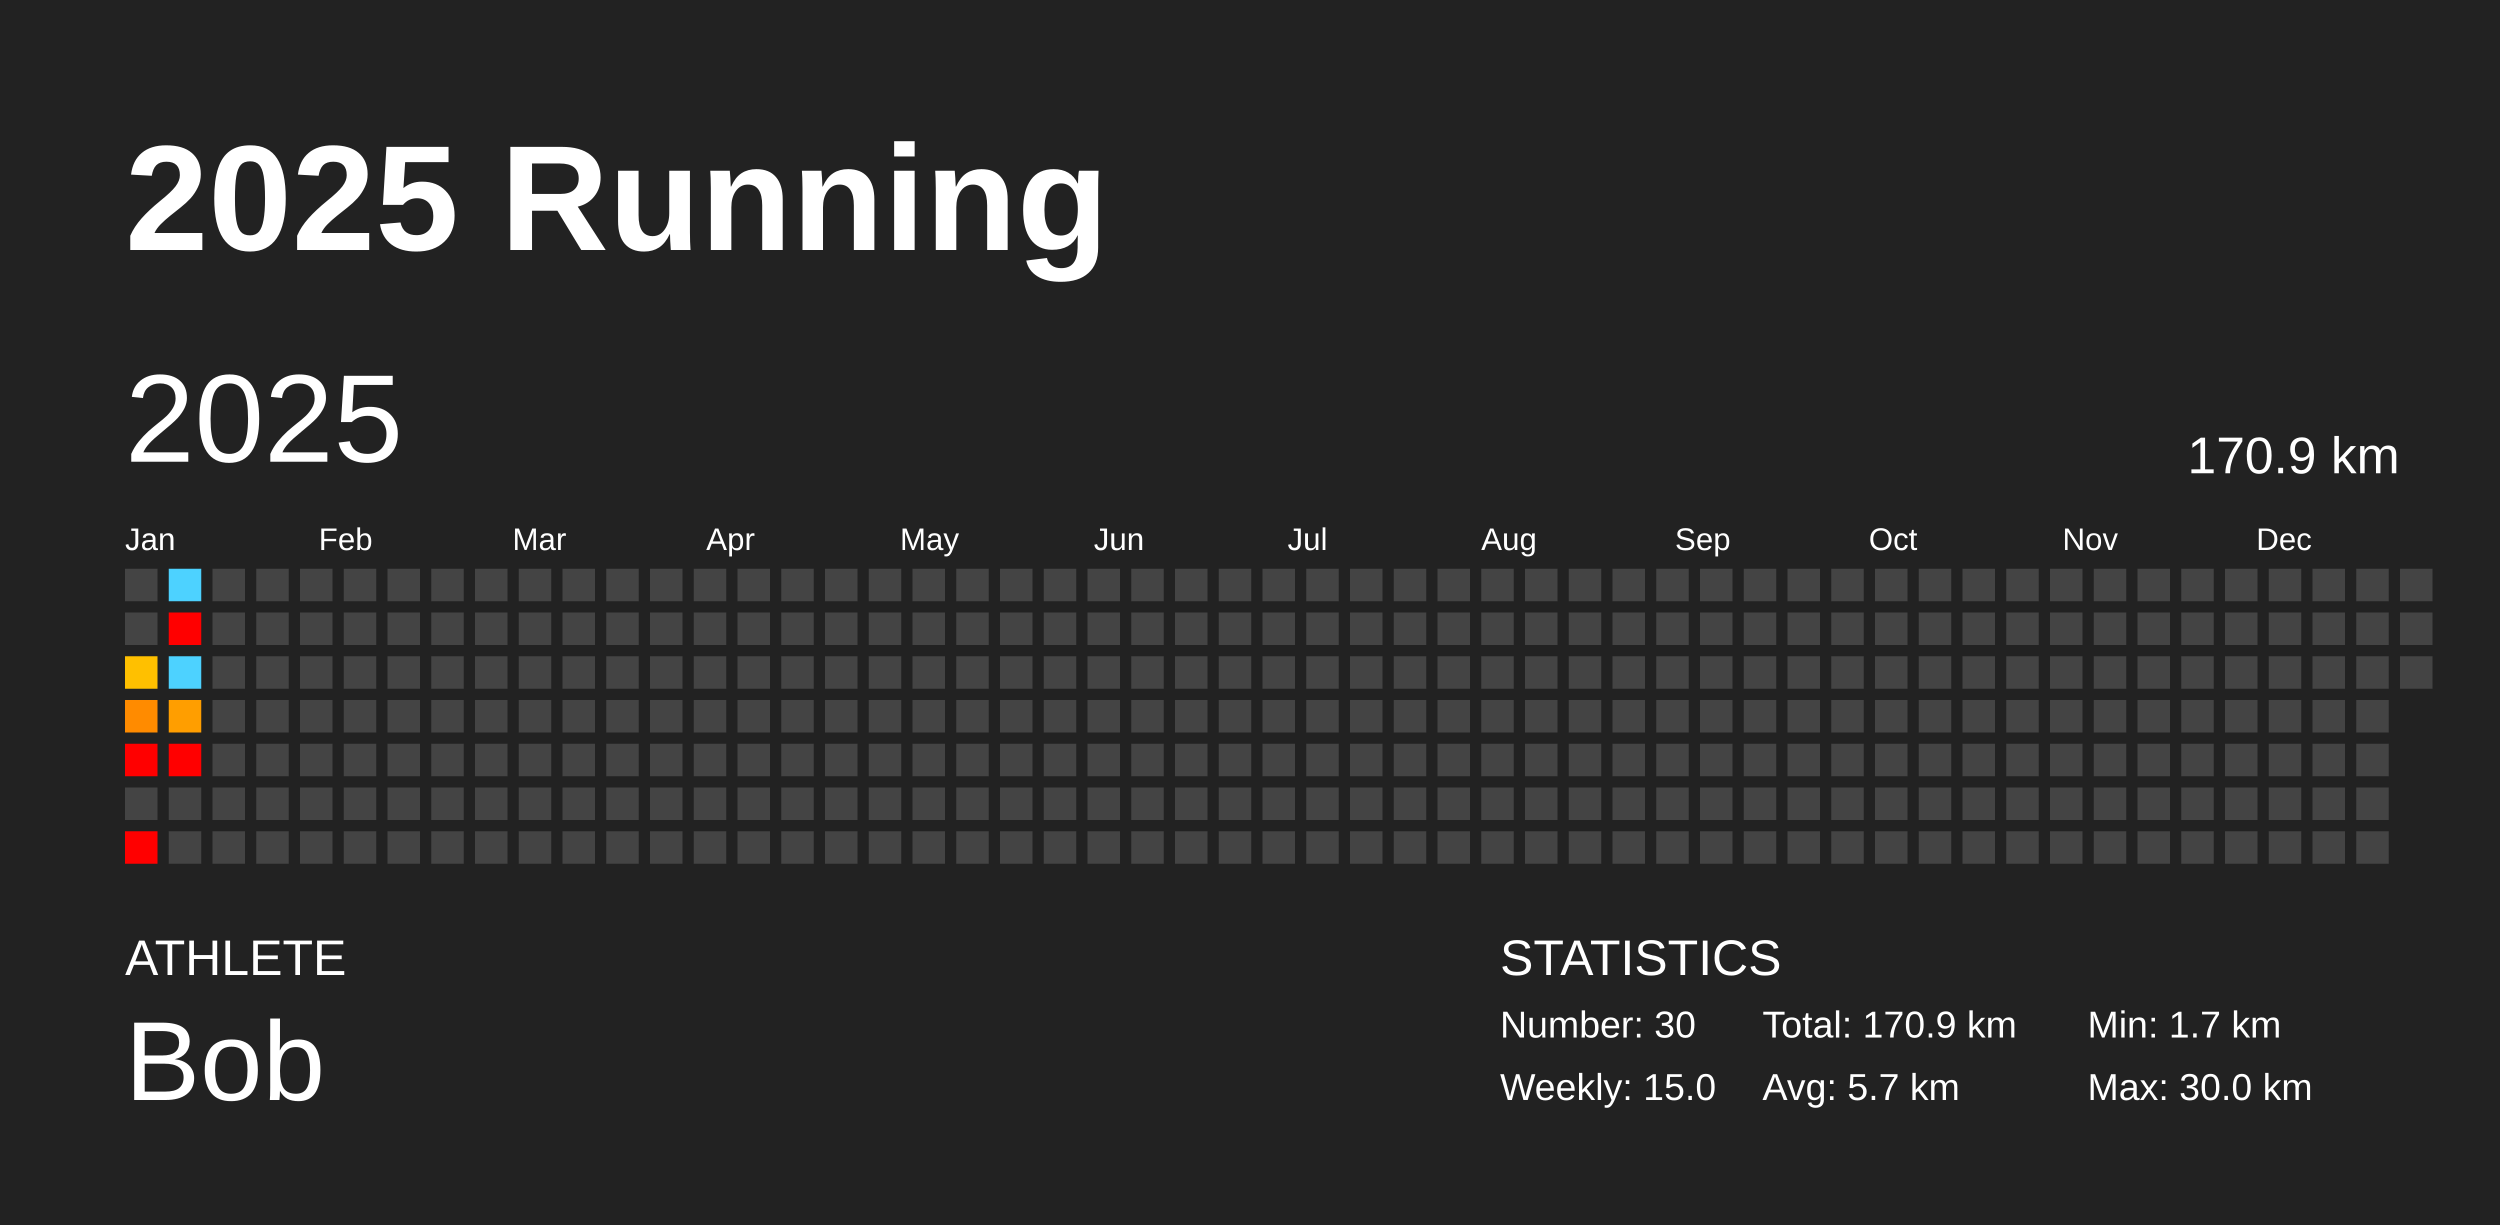
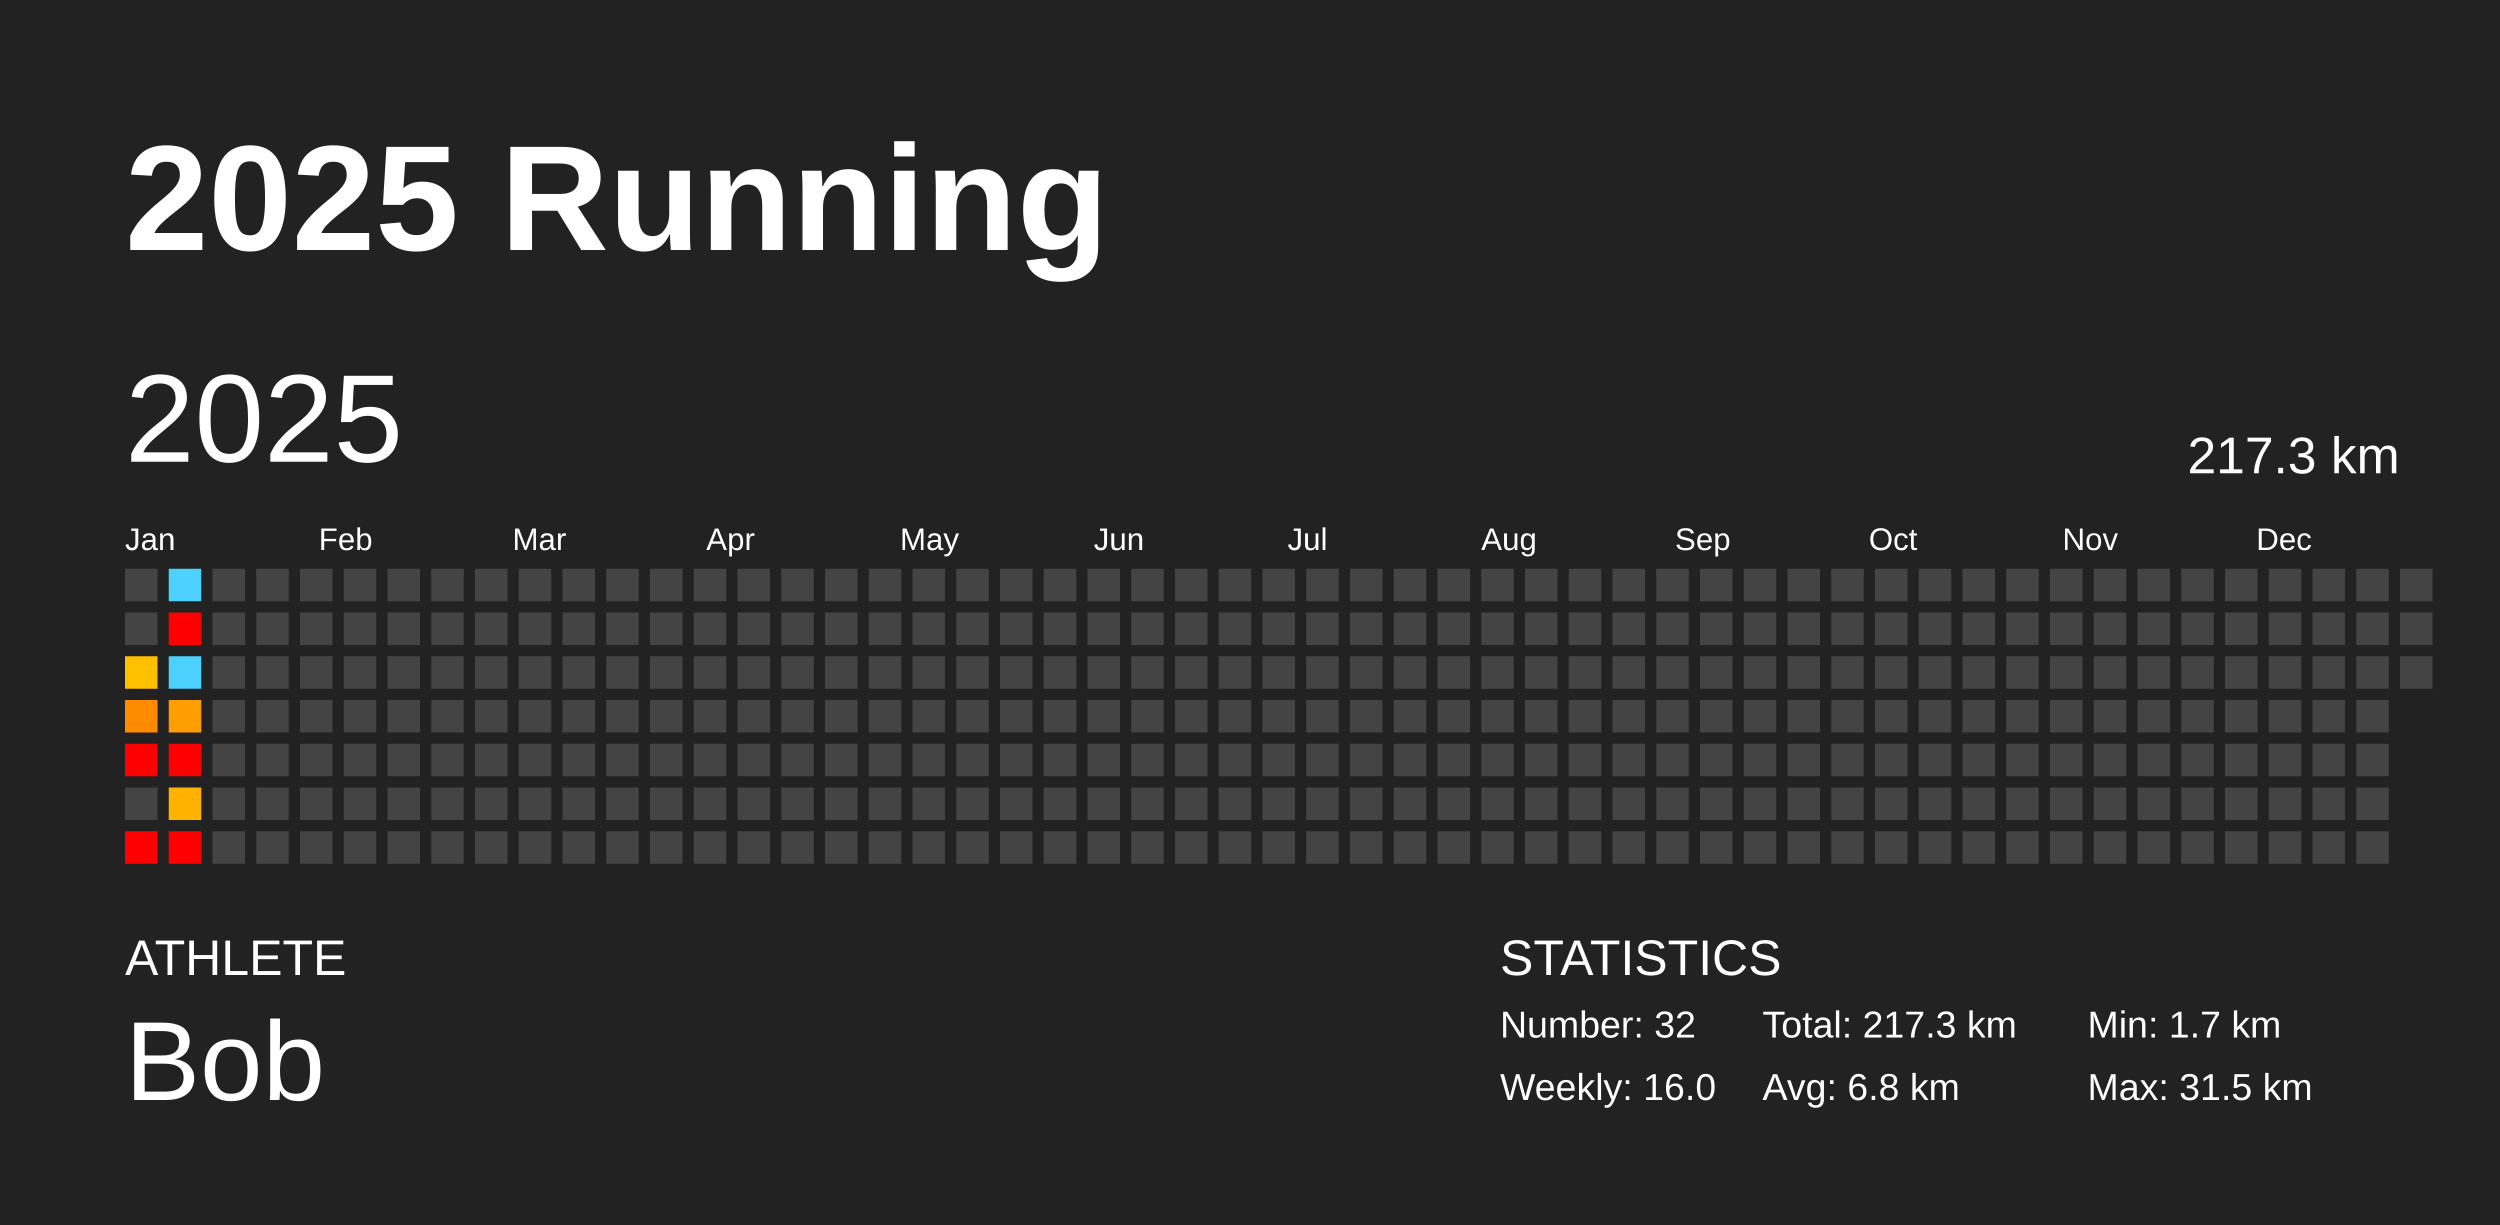
<svg xmlns="http://www.w3.org/2000/svg" baseProfile="full" height="98mm" version="1.1" viewBox="0,0,200,98" width="200mm">
  <defs />
  <rect fill="#222222" height="98" width="200" x="0" y="0" />
  <text fill="#FFFFFF" style="font-size:12px; font-family:Arial; font-weight:bold;" x="10" y="20">2025 Running</text>
  <text fill="#FFFFFF" style="font-size:4px; font-family:Arial" x="10" y="78">ATHLETE</text>
  <text fill="#FFFFFF" style="font-size:9px; font-family:Arial" x="10" y="88">Bob</text>
  <text fill="#FFFFFF" style="font-size:4px; font-family:Arial" x="120" y="78">STATISTICS</text>
-   <text fill="#FFFFFF" style="font-size:3px; font-family:Arial" x="120" y="83">Number: 30</text>
-   <text fill="#FFFFFF" style="font-size:3px; font-family:Arial" x="120" y="88">Weekly: 15.0</text>
-   <text fill="#FFFFFF" style="font-size:3px; font-family:Arial" x="141" y="83">Total: 170.9 km</text>
-   <text fill="#FFFFFF" style="font-size:3px; font-family:Arial" x="141" y="88">Avg: 5.7 km</text>
+   <text fill="#FFFFFF" style="font-size:3px; font-family:Arial" x="120" y="83">Number: 32</text>
+   <text fill="#FFFFFF" style="font-size:3px; font-family:Arial" x="120" y="88">Weekly: 16.0</text>
+   <text fill="#FFFFFF" style="font-size:3px; font-family:Arial" x="141" y="83">Total: 217.3 km</text>
+   <text fill="#FFFFFF" style="font-size:3px; font-family:Arial" x="141" y="88">Avg: 6.8 km</text>
  <text fill="#FFFFFF" style="font-size:3px; font-family:Arial" x="167" y="83">Min: 1.7 km</text>
-   <text fill="#FFFFFF" style="font-size:3px; font-family:Arial" x="167" y="88">Max: 30.0 km</text>
+   <text fill="#FFFFFF" style="font-size:3px; font-family:Arial" x="167" y="88">Max: 31.5 km</text>
  <text dominant-baseline="hanging" fill="#FFFFFF" style="font-size:10.0px; font-family:Arial;" x="10" y="30">2025</text>
-   <text dominant-baseline="hanging" fill="#FFFFFF" style="font-size:4.125px; font-family:Arial;" x="175" y="35">170.9 km</text>
+   <text dominant-baseline="hanging" fill="#FFFFFF" style="font-size:4.125px; font-family:Arial;" x="175" y="35">217.3 km</text>
  <text fill="#FFFFFF" style="font-size:2.5px; font-family:Arial" x="10.0" y="44">Jan</text>
  <text fill="#FFFFFF" style="font-size:2.5px; font-family:Arial" x="25.5" y="44">Feb</text>
  <text fill="#FFFFFF" style="font-size:2.5px; font-family:Arial" x="41.0" y="44">Mar</text>
  <text fill="#FFFFFF" style="font-size:2.5px; font-family:Arial" x="56.5" y="44">Apr</text>
  <text fill="#FFFFFF" style="font-size:2.5px; font-family:Arial" x="72.0" y="44">May</text>
  <text fill="#FFFFFF" style="font-size:2.5px; font-family:Arial" x="87.5" y="44">Jun</text>
  <text fill="#FFFFFF" style="font-size:2.5px; font-family:Arial" x="103.0" y="44">Jul</text>
  <text fill="#FFFFFF" style="font-size:2.5px; font-family:Arial" x="118.5" y="44">Aug</text>
  <text fill="#FFFFFF" style="font-size:2.5px; font-family:Arial" x="134.0" y="44">Sep</text>
  <text fill="#FFFFFF" style="font-size:2.5px; font-family:Arial" x="149.5" y="44">Oct</text>
  <text fill="#FFFFFF" style="font-size:2.5px; font-family:Arial" x="165.0" y="44">Nov</text>
  <text fill="#FFFFFF" style="font-size:2.5px; font-family:Arial" x="180.5" y="44">Dec</text>
  <rect fill="#444444" height="2.6" width="2.6" x="10.0" y="45.5" />
  <rect fill="#444444" height="2.6" width="2.6" x="10.0" y="49.0" />
  <rect fill="#ffc000" height="2.6" width="2.6" x="10.0" y="52.5" />
  <rect fill="#ff8b00" height="2.6" width="2.6" x="10.0" y="56.0" />
  <rect fill="red" height="2.6" width="2.6" x="10.0" y="59.5" />
  <rect fill="#444444" height="2.6" width="2.6" x="10.0" y="63.0" />
  <rect fill="red" height="2.6" width="2.6" x="10.0" y="66.5" />
  <rect fill="#4dd2ff" height="2.6" width="2.6" x="13.5" y="45.5" />
  <rect fill="red" height="2.6" width="2.6" x="13.5" y="49.0" />
  <rect fill="#4dd2ff" height="2.6" width="2.6" x="13.5" y="52.5" />
  <rect fill="#ff9e00" height="2.6" width="2.6" x="13.5" y="56.0" />
  <rect fill="red" height="2.6" width="2.6" x="13.5" y="59.5" />
-   <rect fill="#444444" height="2.6" width="2.6" x="13.5" y="63.0" />
-   <rect fill="#444444" height="2.6" width="2.6" x="13.5" y="66.5" />
+   <rect fill="#ffb300" height="2.6" width="2.6" x="13.5" y="63.0" />
+   <rect fill="red" height="2.6" width="2.6" x="13.5" y="66.5" />
  <rect fill="#444444" height="2.6" width="2.6" x="17.0" y="45.5" />
  <rect fill="#444444" height="2.6" width="2.6" x="17.0" y="49.0" />
  <rect fill="#444444" height="2.6" width="2.6" x="17.0" y="52.5" />
  <rect fill="#444444" height="2.6" width="2.6" x="17.0" y="56.0" />
  <rect fill="#444444" height="2.6" width="2.6" x="17.0" y="59.5" />
  <rect fill="#444444" height="2.6" width="2.6" x="17.0" y="63.0" />
  <rect fill="#444444" height="2.6" width="2.6" x="17.0" y="66.5" />
  <rect fill="#444444" height="2.6" width="2.6" x="20.5" y="45.5" />
  <rect fill="#444444" height="2.6" width="2.6" x="20.5" y="49.0" />
  <rect fill="#444444" height="2.6" width="2.6" x="20.5" y="52.5" />
  <rect fill="#444444" height="2.6" width="2.6" x="20.5" y="56.0" />
  <rect fill="#444444" height="2.6" width="2.6" x="20.5" y="59.5" />
  <rect fill="#444444" height="2.6" width="2.6" x="20.5" y="63.0" />
  <rect fill="#444444" height="2.6" width="2.6" x="20.5" y="66.5" />
  <rect fill="#444444" height="2.6" width="2.6" x="24.0" y="45.5" />
  <rect fill="#444444" height="2.6" width="2.6" x="24.0" y="49.0" />
  <rect fill="#444444" height="2.6" width="2.6" x="24.0" y="52.5" />
  <rect fill="#444444" height="2.6" width="2.6" x="24.0" y="56.0" />
  <rect fill="#444444" height="2.6" width="2.6" x="24.0" y="59.5" />
  <rect fill="#444444" height="2.6" width="2.6" x="24.0" y="63.0" />
  <rect fill="#444444" height="2.6" width="2.6" x="24.0" y="66.5" />
  <rect fill="#444444" height="2.6" width="2.6" x="27.5" y="45.5" />
  <rect fill="#444444" height="2.6" width="2.6" x="27.5" y="49.0" />
  <rect fill="#444444" height="2.6" width="2.6" x="27.5" y="52.5" />
  <rect fill="#444444" height="2.6" width="2.6" x="27.5" y="56.0" />
  <rect fill="#444444" height="2.6" width="2.6" x="27.5" y="59.5" />
  <rect fill="#444444" height="2.6" width="2.6" x="27.5" y="63.0" />
  <rect fill="#444444" height="2.6" width="2.6" x="27.5" y="66.5" />
  <rect fill="#444444" height="2.6" width="2.6" x="31.0" y="45.5" />
  <rect fill="#444444" height="2.6" width="2.6" x="31.0" y="49.0" />
  <rect fill="#444444" height="2.6" width="2.6" x="31.0" y="52.5" />
  <rect fill="#444444" height="2.6" width="2.6" x="31.0" y="56.0" />
  <rect fill="#444444" height="2.6" width="2.6" x="31.0" y="59.5" />
  <rect fill="#444444" height="2.6" width="2.6" x="31.0" y="63.0" />
  <rect fill="#444444" height="2.6" width="2.6" x="31.0" y="66.5" />
  <rect fill="#444444" height="2.6" width="2.6" x="34.5" y="45.5" />
  <rect fill="#444444" height="2.6" width="2.6" x="34.5" y="49.0" />
  <rect fill="#444444" height="2.6" width="2.6" x="34.5" y="52.5" />
  <rect fill="#444444" height="2.6" width="2.6" x="34.5" y="56.0" />
  <rect fill="#444444" height="2.6" width="2.6" x="34.5" y="59.5" />
  <rect fill="#444444" height="2.6" width="2.6" x="34.5" y="63.0" />
  <rect fill="#444444" height="2.6" width="2.6" x="34.5" y="66.5" />
  <rect fill="#444444" height="2.6" width="2.6" x="38.0" y="45.5" />
  <rect fill="#444444" height="2.6" width="2.6" x="38.0" y="49.0" />
  <rect fill="#444444" height="2.6" width="2.6" x="38.0" y="52.5" />
  <rect fill="#444444" height="2.6" width="2.6" x="38.0" y="56.0" />
  <rect fill="#444444" height="2.6" width="2.6" x="38.0" y="59.5" />
  <rect fill="#444444" height="2.6" width="2.6" x="38.0" y="63.0" />
  <rect fill="#444444" height="2.6" width="2.6" x="38.0" y="66.5" />
  <rect fill="#444444" height="2.6" width="2.6" x="41.5" y="45.5" />
  <rect fill="#444444" height="2.6" width="2.6" x="41.5" y="49.0" />
  <rect fill="#444444" height="2.6" width="2.6" x="41.5" y="52.5" />
  <rect fill="#444444" height="2.6" width="2.6" x="41.5" y="56.0" />
  <rect fill="#444444" height="2.6" width="2.6" x="41.5" y="59.5" />
  <rect fill="#444444" height="2.6" width="2.6" x="41.5" y="63.0" />
  <rect fill="#444444" height="2.6" width="2.6" x="41.5" y="66.5" />
  <rect fill="#444444" height="2.6" width="2.6" x="45.0" y="45.5" />
  <rect fill="#444444" height="2.6" width="2.6" x="45.0" y="49.0" />
  <rect fill="#444444" height="2.6" width="2.6" x="45.0" y="52.5" />
  <rect fill="#444444" height="2.6" width="2.6" x="45.0" y="56.0" />
  <rect fill="#444444" height="2.6" width="2.6" x="45.0" y="59.5" />
  <rect fill="#444444" height="2.6" width="2.6" x="45.0" y="63.0" />
  <rect fill="#444444" height="2.6" width="2.6" x="45.0" y="66.5" />
  <rect fill="#444444" height="2.6" width="2.6" x="48.5" y="45.5" />
  <rect fill="#444444" height="2.6" width="2.6" x="48.5" y="49.0" />
  <rect fill="#444444" height="2.6" width="2.6" x="48.5" y="52.5" />
  <rect fill="#444444" height="2.6" width="2.6" x="48.5" y="56.0" />
  <rect fill="#444444" height="2.6" width="2.6" x="48.5" y="59.5" />
  <rect fill="#444444" height="2.6" width="2.6" x="48.5" y="63.0" />
  <rect fill="#444444" height="2.6" width="2.6" x="48.5" y="66.5" />
  <rect fill="#444444" height="2.6" width="2.6" x="52.0" y="45.5" />
  <rect fill="#444444" height="2.6" width="2.6" x="52.0" y="49.0" />
  <rect fill="#444444" height="2.6" width="2.6" x="52.0" y="52.5" />
  <rect fill="#444444" height="2.6" width="2.6" x="52.0" y="56.0" />
  <rect fill="#444444" height="2.6" width="2.6" x="52.0" y="59.5" />
  <rect fill="#444444" height="2.6" width="2.6" x="52.0" y="63.0" />
  <rect fill="#444444" height="2.6" width="2.6" x="52.0" y="66.5" />
  <rect fill="#444444" height="2.6" width="2.6" x="55.5" y="45.5" />
  <rect fill="#444444" height="2.6" width="2.6" x="55.5" y="49.0" />
  <rect fill="#444444" height="2.6" width="2.6" x="55.5" y="52.5" />
  <rect fill="#444444" height="2.6" width="2.6" x="55.5" y="56.0" />
  <rect fill="#444444" height="2.6" width="2.6" x="55.5" y="59.5" />
  <rect fill="#444444" height="2.6" width="2.6" x="55.5" y="63.0" />
  <rect fill="#444444" height="2.6" width="2.6" x="55.5" y="66.5" />
  <rect fill="#444444" height="2.6" width="2.6" x="59.0" y="45.5" />
  <rect fill="#444444" height="2.6" width="2.6" x="59.0" y="49.0" />
  <rect fill="#444444" height="2.6" width="2.6" x="59.0" y="52.5" />
  <rect fill="#444444" height="2.6" width="2.6" x="59.0" y="56.0" />
  <rect fill="#444444" height="2.6" width="2.6" x="59.0" y="59.5" />
  <rect fill="#444444" height="2.6" width="2.6" x="59.0" y="63.0" />
  <rect fill="#444444" height="2.6" width="2.6" x="59.0" y="66.5" />
  <rect fill="#444444" height="2.6" width="2.6" x="62.5" y="45.5" />
  <rect fill="#444444" height="2.6" width="2.6" x="62.5" y="49.0" />
  <rect fill="#444444" height="2.6" width="2.6" x="62.5" y="52.5" />
  <rect fill="#444444" height="2.6" width="2.6" x="62.5" y="56.0" />
  <rect fill="#444444" height="2.6" width="2.6" x="62.5" y="59.5" />
  <rect fill="#444444" height="2.6" width="2.6" x="62.5" y="63.0" />
  <rect fill="#444444" height="2.6" width="2.6" x="62.5" y="66.5" />
  <rect fill="#444444" height="2.6" width="2.6" x="66.0" y="45.5" />
  <rect fill="#444444" height="2.6" width="2.6" x="66.0" y="49.0" />
  <rect fill="#444444" height="2.6" width="2.6" x="66.0" y="52.5" />
  <rect fill="#444444" height="2.6" width="2.6" x="66.0" y="56.0" />
  <rect fill="#444444" height="2.6" width="2.6" x="66.0" y="59.5" />
  <rect fill="#444444" height="2.6" width="2.6" x="66.0" y="63.0" />
  <rect fill="#444444" height="2.6" width="2.6" x="66.0" y="66.5" />
  <rect fill="#444444" height="2.6" width="2.6" x="69.5" y="45.5" />
  <rect fill="#444444" height="2.6" width="2.6" x="69.5" y="49.0" />
  <rect fill="#444444" height="2.6" width="2.6" x="69.5" y="52.5" />
  <rect fill="#444444" height="2.6" width="2.6" x="69.5" y="56.0" />
  <rect fill="#444444" height="2.6" width="2.6" x="69.5" y="59.5" />
  <rect fill="#444444" height="2.6" width="2.6" x="69.5" y="63.0" />
  <rect fill="#444444" height="2.6" width="2.6" x="69.5" y="66.5" />
  <rect fill="#444444" height="2.6" width="2.6" x="73.0" y="45.5" />
  <rect fill="#444444" height="2.6" width="2.6" x="73.0" y="49.0" />
  <rect fill="#444444" height="2.6" width="2.6" x="73.0" y="52.5" />
  <rect fill="#444444" height="2.6" width="2.6" x="73.0" y="56.0" />
  <rect fill="#444444" height="2.6" width="2.6" x="73.0" y="59.5" />
  <rect fill="#444444" height="2.6" width="2.6" x="73.0" y="63.0" />
  <rect fill="#444444" height="2.6" width="2.6" x="73.0" y="66.5" />
  <rect fill="#444444" height="2.6" width="2.6" x="76.5" y="45.5" />
  <rect fill="#444444" height="2.6" width="2.6" x="76.5" y="49.0" />
  <rect fill="#444444" height="2.6" width="2.6" x="76.5" y="52.5" />
  <rect fill="#444444" height="2.6" width="2.6" x="76.5" y="56.0" />
  <rect fill="#444444" height="2.6" width="2.6" x="76.5" y="59.5" />
  <rect fill="#444444" height="2.6" width="2.6" x="76.5" y="63.0" />
  <rect fill="#444444" height="2.6" width="2.6" x="76.5" y="66.5" />
  <rect fill="#444444" height="2.6" width="2.6" x="80.0" y="45.5" />
  <rect fill="#444444" height="2.6" width="2.6" x="80.0" y="49.0" />
  <rect fill="#444444" height="2.6" width="2.6" x="80.0" y="52.5" />
  <rect fill="#444444" height="2.6" width="2.6" x="80.0" y="56.0" />
  <rect fill="#444444" height="2.6" width="2.6" x="80.0" y="59.5" />
  <rect fill="#444444" height="2.6" width="2.6" x="80.0" y="63.0" />
  <rect fill="#444444" height="2.6" width="2.6" x="80.0" y="66.5" />
  <rect fill="#444444" height="2.6" width="2.6" x="83.5" y="45.5" />
  <rect fill="#444444" height="2.6" width="2.6" x="83.5" y="49.0" />
  <rect fill="#444444" height="2.6" width="2.6" x="83.5" y="52.5" />
  <rect fill="#444444" height="2.6" width="2.6" x="83.5" y="56.0" />
  <rect fill="#444444" height="2.6" width="2.6" x="83.5" y="59.5" />
  <rect fill="#444444" height="2.6" width="2.6" x="83.5" y="63.0" />
  <rect fill="#444444" height="2.6" width="2.6" x="83.5" y="66.5" />
  <rect fill="#444444" height="2.6" width="2.6" x="87.0" y="45.5" />
  <rect fill="#444444" height="2.6" width="2.6" x="87.0" y="49.0" />
  <rect fill="#444444" height="2.6" width="2.6" x="87.0" y="52.5" />
  <rect fill="#444444" height="2.6" width="2.6" x="87.0" y="56.0" />
  <rect fill="#444444" height="2.6" width="2.6" x="87.0" y="59.5" />
  <rect fill="#444444" height="2.6" width="2.6" x="87.0" y="63.0" />
  <rect fill="#444444" height="2.6" width="2.6" x="87.0" y="66.5" />
  <rect fill="#444444" height="2.6" width="2.6" x="90.5" y="45.5" />
  <rect fill="#444444" height="2.6" width="2.6" x="90.5" y="49.0" />
  <rect fill="#444444" height="2.6" width="2.6" x="90.5" y="52.5" />
  <rect fill="#444444" height="2.6" width="2.6" x="90.5" y="56.0" />
  <rect fill="#444444" height="2.6" width="2.6" x="90.5" y="59.5" />
  <rect fill="#444444" height="2.6" width="2.6" x="90.5" y="63.0" />
  <rect fill="#444444" height="2.6" width="2.6" x="90.5" y="66.5" />
  <rect fill="#444444" height="2.6" width="2.6" x="94.0" y="45.5" />
  <rect fill="#444444" height="2.6" width="2.6" x="94.0" y="49.0" />
  <rect fill="#444444" height="2.6" width="2.6" x="94.0" y="52.5" />
  <rect fill="#444444" height="2.6" width="2.6" x="94.0" y="56.0" />
  <rect fill="#444444" height="2.6" width="2.6" x="94.0" y="59.5" />
  <rect fill="#444444" height="2.6" width="2.6" x="94.0" y="63.0" />
  <rect fill="#444444" height="2.6" width="2.6" x="94.0" y="66.5" />
  <rect fill="#444444" height="2.6" width="2.6" x="97.5" y="45.5" />
  <rect fill="#444444" height="2.6" width="2.6" x="97.5" y="49.0" />
  <rect fill="#444444" height="2.6" width="2.6" x="97.5" y="52.5" />
  <rect fill="#444444" height="2.6" width="2.6" x="97.5" y="56.0" />
  <rect fill="#444444" height="2.6" width="2.6" x="97.5" y="59.5" />
  <rect fill="#444444" height="2.6" width="2.6" x="97.5" y="63.0" />
  <rect fill="#444444" height="2.6" width="2.6" x="97.5" y="66.5" />
  <rect fill="#444444" height="2.6" width="2.6" x="101.0" y="45.5" />
  <rect fill="#444444" height="2.6" width="2.6" x="101.0" y="49.0" />
  <rect fill="#444444" height="2.6" width="2.6" x="101.0" y="52.5" />
  <rect fill="#444444" height="2.6" width="2.6" x="101.0" y="56.0" />
  <rect fill="#444444" height="2.6" width="2.6" x="101.0" y="59.5" />
  <rect fill="#444444" height="2.6" width="2.6" x="101.0" y="63.0" />
  <rect fill="#444444" height="2.6" width="2.6" x="101.0" y="66.5" />
  <rect fill="#444444" height="2.6" width="2.6" x="104.5" y="45.5" />
  <rect fill="#444444" height="2.6" width="2.6" x="104.5" y="49.0" />
  <rect fill="#444444" height="2.6" width="2.6" x="104.5" y="52.5" />
  <rect fill="#444444" height="2.6" width="2.6" x="104.5" y="56.0" />
  <rect fill="#444444" height="2.6" width="2.6" x="104.5" y="59.5" />
  <rect fill="#444444" height="2.6" width="2.6" x="104.5" y="63.0" />
  <rect fill="#444444" height="2.6" width="2.6" x="104.5" y="66.5" />
  <rect fill="#444444" height="2.6" width="2.6" x="108.0" y="45.5" />
  <rect fill="#444444" height="2.6" width="2.6" x="108.0" y="49.0" />
  <rect fill="#444444" height="2.6" width="2.6" x="108.0" y="52.5" />
  <rect fill="#444444" height="2.6" width="2.6" x="108.0" y="56.0" />
  <rect fill="#444444" height="2.6" width="2.6" x="108.0" y="59.5" />
  <rect fill="#444444" height="2.6" width="2.6" x="108.0" y="63.0" />
  <rect fill="#444444" height="2.6" width="2.6" x="108.0" y="66.5" />
  <rect fill="#444444" height="2.6" width="2.6" x="111.5" y="45.5" />
  <rect fill="#444444" height="2.6" width="2.6" x="111.5" y="49.0" />
  <rect fill="#444444" height="2.6" width="2.6" x="111.5" y="52.5" />
  <rect fill="#444444" height="2.6" width="2.6" x="111.5" y="56.0" />
  <rect fill="#444444" height="2.6" width="2.6" x="111.5" y="59.5" />
  <rect fill="#444444" height="2.6" width="2.6" x="111.5" y="63.0" />
  <rect fill="#444444" height="2.6" width="2.6" x="111.5" y="66.5" />
  <rect fill="#444444" height="2.6" width="2.6" x="115.0" y="45.5" />
  <rect fill="#444444" height="2.6" width="2.6" x="115.0" y="49.0" />
  <rect fill="#444444" height="2.6" width="2.6" x="115.0" y="52.5" />
  <rect fill="#444444" height="2.6" width="2.6" x="115.0" y="56.0" />
  <rect fill="#444444" height="2.6" width="2.6" x="115.0" y="59.5" />
  <rect fill="#444444" height="2.6" width="2.6" x="115.0" y="63.0" />
  <rect fill="#444444" height="2.6" width="2.6" x="115.0" y="66.5" />
  <rect fill="#444444" height="2.6" width="2.6" x="118.5" y="45.5" />
  <rect fill="#444444" height="2.6" width="2.6" x="118.5" y="49.0" />
  <rect fill="#444444" height="2.6" width="2.6" x="118.5" y="52.5" />
  <rect fill="#444444" height="2.6" width="2.6" x="118.5" y="56.0" />
  <rect fill="#444444" height="2.6" width="2.6" x="118.5" y="59.5" />
  <rect fill="#444444" height="2.6" width="2.6" x="118.5" y="63.0" />
  <rect fill="#444444" height="2.6" width="2.6" x="118.5" y="66.5" />
  <rect fill="#444444" height="2.6" width="2.6" x="122.0" y="45.5" />
  <rect fill="#444444" height="2.6" width="2.6" x="122.0" y="49.0" />
  <rect fill="#444444" height="2.6" width="2.6" x="122.0" y="52.5" />
  <rect fill="#444444" height="2.6" width="2.6" x="122.0" y="56.0" />
  <rect fill="#444444" height="2.6" width="2.6" x="122.0" y="59.5" />
  <rect fill="#444444" height="2.6" width="2.6" x="122.0" y="63.0" />
  <rect fill="#444444" height="2.6" width="2.6" x="122.0" y="66.5" />
  <rect fill="#444444" height="2.6" width="2.6" x="125.5" y="45.5" />
  <rect fill="#444444" height="2.6" width="2.6" x="125.5" y="49.0" />
  <rect fill="#444444" height="2.6" width="2.6" x="125.5" y="52.5" />
  <rect fill="#444444" height="2.6" width="2.6" x="125.5" y="56.0" />
  <rect fill="#444444" height="2.6" width="2.6" x="125.5" y="59.5" />
  <rect fill="#444444" height="2.6" width="2.6" x="125.5" y="63.0" />
  <rect fill="#444444" height="2.6" width="2.6" x="125.5" y="66.5" />
  <rect fill="#444444" height="2.6" width="2.6" x="129.0" y="45.5" />
  <rect fill="#444444" height="2.6" width="2.6" x="129.0" y="49.0" />
  <rect fill="#444444" height="2.6" width="2.6" x="129.0" y="52.5" />
  <rect fill="#444444" height="2.6" width="2.6" x="129.0" y="56.0" />
  <rect fill="#444444" height="2.6" width="2.6" x="129.0" y="59.5" />
  <rect fill="#444444" height="2.6" width="2.6" x="129.0" y="63.0" />
  <rect fill="#444444" height="2.6" width="2.6" x="129.0" y="66.5" />
  <rect fill="#444444" height="2.6" width="2.6" x="132.5" y="45.5" />
  <rect fill="#444444" height="2.6" width="2.6" x="132.5" y="49.0" />
  <rect fill="#444444" height="2.6" width="2.6" x="132.5" y="52.5" />
  <rect fill="#444444" height="2.6" width="2.6" x="132.5" y="56.0" />
  <rect fill="#444444" height="2.6" width="2.6" x="132.5" y="59.5" />
  <rect fill="#444444" height="2.6" width="2.6" x="132.5" y="63.0" />
  <rect fill="#444444" height="2.6" width="2.6" x="132.5" y="66.5" />
  <rect fill="#444444" height="2.6" width="2.6" x="136.0" y="45.5" />
  <rect fill="#444444" height="2.6" width="2.6" x="136.0" y="49.0" />
  <rect fill="#444444" height="2.6" width="2.6" x="136.0" y="52.5" />
  <rect fill="#444444" height="2.6" width="2.6" x="136.0" y="56.0" />
  <rect fill="#444444" height="2.6" width="2.6" x="136.0" y="59.5" />
  <rect fill="#444444" height="2.6" width="2.6" x="136.0" y="63.0" />
  <rect fill="#444444" height="2.6" width="2.6" x="136.0" y="66.5" />
  <rect fill="#444444" height="2.6" width="2.6" x="139.5" y="45.5" />
  <rect fill="#444444" height="2.6" width="2.6" x="139.5" y="49.0" />
  <rect fill="#444444" height="2.6" width="2.6" x="139.5" y="52.5" />
  <rect fill="#444444" height="2.6" width="2.6" x="139.5" y="56.0" />
  <rect fill="#444444" height="2.6" width="2.6" x="139.5" y="59.5" />
  <rect fill="#444444" height="2.6" width="2.6" x="139.5" y="63.0" />
  <rect fill="#444444" height="2.6" width="2.6" x="139.5" y="66.5" />
  <rect fill="#444444" height="2.6" width="2.6" x="143.0" y="45.5" />
  <rect fill="#444444" height="2.6" width="2.6" x="143.0" y="49.0" />
  <rect fill="#444444" height="2.6" width="2.6" x="143.0" y="52.5" />
  <rect fill="#444444" height="2.6" width="2.6" x="143.0" y="56.0" />
  <rect fill="#444444" height="2.6" width="2.6" x="143.0" y="59.5" />
  <rect fill="#444444" height="2.6" width="2.6" x="143.0" y="63.0" />
  <rect fill="#444444" height="2.6" width="2.6" x="143.0" y="66.5" />
  <rect fill="#444444" height="2.6" width="2.6" x="146.5" y="45.5" />
  <rect fill="#444444" height="2.6" width="2.6" x="146.5" y="49.0" />
  <rect fill="#444444" height="2.6" width="2.6" x="146.5" y="52.5" />
  <rect fill="#444444" height="2.6" width="2.6" x="146.5" y="56.0" />
  <rect fill="#444444" height="2.6" width="2.6" x="146.5" y="59.5" />
  <rect fill="#444444" height="2.6" width="2.6" x="146.5" y="63.0" />
  <rect fill="#444444" height="2.6" width="2.6" x="146.5" y="66.5" />
  <rect fill="#444444" height="2.6" width="2.6" x="150.0" y="45.5" />
  <rect fill="#444444" height="2.6" width="2.6" x="150.0" y="49.0" />
  <rect fill="#444444" height="2.6" width="2.6" x="150.0" y="52.5" />
  <rect fill="#444444" height="2.6" width="2.6" x="150.0" y="56.0" />
  <rect fill="#444444" height="2.6" width="2.6" x="150.0" y="59.5" />
  <rect fill="#444444" height="2.6" width="2.6" x="150.0" y="63.0" />
  <rect fill="#444444" height="2.6" width="2.6" x="150.0" y="66.5" />
  <rect fill="#444444" height="2.6" width="2.6" x="153.5" y="45.5" />
  <rect fill="#444444" height="2.6" width="2.6" x="153.5" y="49.0" />
  <rect fill="#444444" height="2.6" width="2.6" x="153.5" y="52.5" />
  <rect fill="#444444" height="2.6" width="2.6" x="153.5" y="56.0" />
  <rect fill="#444444" height="2.6" width="2.6" x="153.5" y="59.5" />
  <rect fill="#444444" height="2.6" width="2.6" x="153.5" y="63.0" />
  <rect fill="#444444" height="2.6" width="2.6" x="153.5" y="66.5" />
  <rect fill="#444444" height="2.6" width="2.6" x="157.0" y="45.5" />
  <rect fill="#444444" height="2.6" width="2.6" x="157.0" y="49.0" />
  <rect fill="#444444" height="2.6" width="2.6" x="157.0" y="52.5" />
  <rect fill="#444444" height="2.6" width="2.6" x="157.0" y="56.0" />
  <rect fill="#444444" height="2.6" width="2.6" x="157.0" y="59.5" />
  <rect fill="#444444" height="2.6" width="2.6" x="157.0" y="63.0" />
  <rect fill="#444444" height="2.6" width="2.6" x="157.0" y="66.5" />
  <rect fill="#444444" height="2.6" width="2.6" x="160.5" y="45.5" />
  <rect fill="#444444" height="2.6" width="2.6" x="160.5" y="49.0" />
  <rect fill="#444444" height="2.6" width="2.6" x="160.5" y="52.5" />
  <rect fill="#444444" height="2.6" width="2.6" x="160.5" y="56.0" />
  <rect fill="#444444" height="2.6" width="2.6" x="160.5" y="59.5" />
  <rect fill="#444444" height="2.6" width="2.6" x="160.5" y="63.0" />
  <rect fill="#444444" height="2.6" width="2.6" x="160.5" y="66.5" />
  <rect fill="#444444" height="2.6" width="2.6" x="164.0" y="45.5" />
  <rect fill="#444444" height="2.6" width="2.6" x="164.0" y="49.0" />
  <rect fill="#444444" height="2.6" width="2.6" x="164.0" y="52.5" />
  <rect fill="#444444" height="2.6" width="2.6" x="164.0" y="56.0" />
  <rect fill="#444444" height="2.6" width="2.6" x="164.0" y="59.5" />
  <rect fill="#444444" height="2.6" width="2.6" x="164.0" y="63.0" />
  <rect fill="#444444" height="2.6" width="2.6" x="164.0" y="66.5" />
  <rect fill="#444444" height="2.6" width="2.6" x="167.5" y="45.5" />
  <rect fill="#444444" height="2.6" width="2.6" x="167.5" y="49.0" />
  <rect fill="#444444" height="2.6" width="2.6" x="167.5" y="52.5" />
  <rect fill="#444444" height="2.6" width="2.6" x="167.5" y="56.0" />
  <rect fill="#444444" height="2.6" width="2.6" x="167.5" y="59.5" />
  <rect fill="#444444" height="2.6" width="2.6" x="167.5" y="63.0" />
  <rect fill="#444444" height="2.6" width="2.6" x="167.5" y="66.5" />
  <rect fill="#444444" height="2.6" width="2.6" x="171.0" y="45.5" />
  <rect fill="#444444" height="2.6" width="2.6" x="171.0" y="49.0" />
  <rect fill="#444444" height="2.6" width="2.6" x="171.0" y="52.5" />
  <rect fill="#444444" height="2.6" width="2.6" x="171.0" y="56.0" />
  <rect fill="#444444" height="2.6" width="2.6" x="171.0" y="59.5" />
  <rect fill="#444444" height="2.6" width="2.6" x="171.0" y="63.0" />
  <rect fill="#444444" height="2.6" width="2.6" x="171.0" y="66.5" />
  <rect fill="#444444" height="2.6" width="2.6" x="174.5" y="45.5" />
  <rect fill="#444444" height="2.6" width="2.6" x="174.5" y="49.0" />
  <rect fill="#444444" height="2.6" width="2.6" x="174.5" y="52.5" />
  <rect fill="#444444" height="2.6" width="2.6" x="174.5" y="56.0" />
  <rect fill="#444444" height="2.6" width="2.6" x="174.5" y="59.5" />
  <rect fill="#444444" height="2.6" width="2.6" x="174.5" y="63.0" />
  <rect fill="#444444" height="2.6" width="2.6" x="174.5" y="66.5" />
  <rect fill="#444444" height="2.6" width="2.6" x="178.0" y="45.5" />
  <rect fill="#444444" height="2.6" width="2.6" x="178.0" y="49.0" />
  <rect fill="#444444" height="2.6" width="2.6" x="178.0" y="52.5" />
  <rect fill="#444444" height="2.6" width="2.6" x="178.0" y="56.0" />
  <rect fill="#444444" height="2.6" width="2.6" x="178.0" y="59.5" />
  <rect fill="#444444" height="2.6" width="2.6" x="178.0" y="63.0" />
  <rect fill="#444444" height="2.6" width="2.6" x="178.0" y="66.5" />
  <rect fill="#444444" height="2.6" width="2.6" x="181.5" y="45.5" />
  <rect fill="#444444" height="2.6" width="2.6" x="181.5" y="49.0" />
  <rect fill="#444444" height="2.6" width="2.6" x="181.5" y="52.5" />
  <rect fill="#444444" height="2.6" width="2.6" x="181.5" y="56.0" />
  <rect fill="#444444" height="2.6" width="2.6" x="181.5" y="59.5" />
  <rect fill="#444444" height="2.6" width="2.6" x="181.5" y="63.0" />
  <rect fill="#444444" height="2.6" width="2.6" x="181.5" y="66.5" />
  <rect fill="#444444" height="2.6" width="2.6" x="185.0" y="45.5" />
  <rect fill="#444444" height="2.6" width="2.6" x="185.0" y="49.0" />
  <rect fill="#444444" height="2.6" width="2.6" x="185.0" y="52.5" />
  <rect fill="#444444" height="2.6" width="2.6" x="185.0" y="56.0" />
  <rect fill="#444444" height="2.6" width="2.6" x="185.0" y="59.5" />
  <rect fill="#444444" height="2.6" width="2.6" x="185.0" y="63.0" />
  <rect fill="#444444" height="2.6" width="2.6" x="185.0" y="66.5" />
  <rect fill="#444444" height="2.6" width="2.6" x="188.5" y="45.5" />
  <rect fill="#444444" height="2.6" width="2.6" x="188.5" y="49.0" />
  <rect fill="#444444" height="2.6" width="2.6" x="188.5" y="52.5" />
  <rect fill="#444444" height="2.6" width="2.6" x="188.5" y="56.0" />
  <rect fill="#444444" height="2.6" width="2.6" x="188.5" y="59.5" />
  <rect fill="#444444" height="2.6" width="2.6" x="188.5" y="63.0" />
  <rect fill="#444444" height="2.6" width="2.6" x="188.5" y="66.5" />
  <rect fill="#444444" height="2.6" width="2.6" x="192.0" y="45.5" />
  <rect fill="#444444" height="2.6" width="2.6" x="192.0" y="49.0" />
  <rect fill="#444444" height="2.6" width="2.6" x="192.0" y="52.5" />
</svg>
